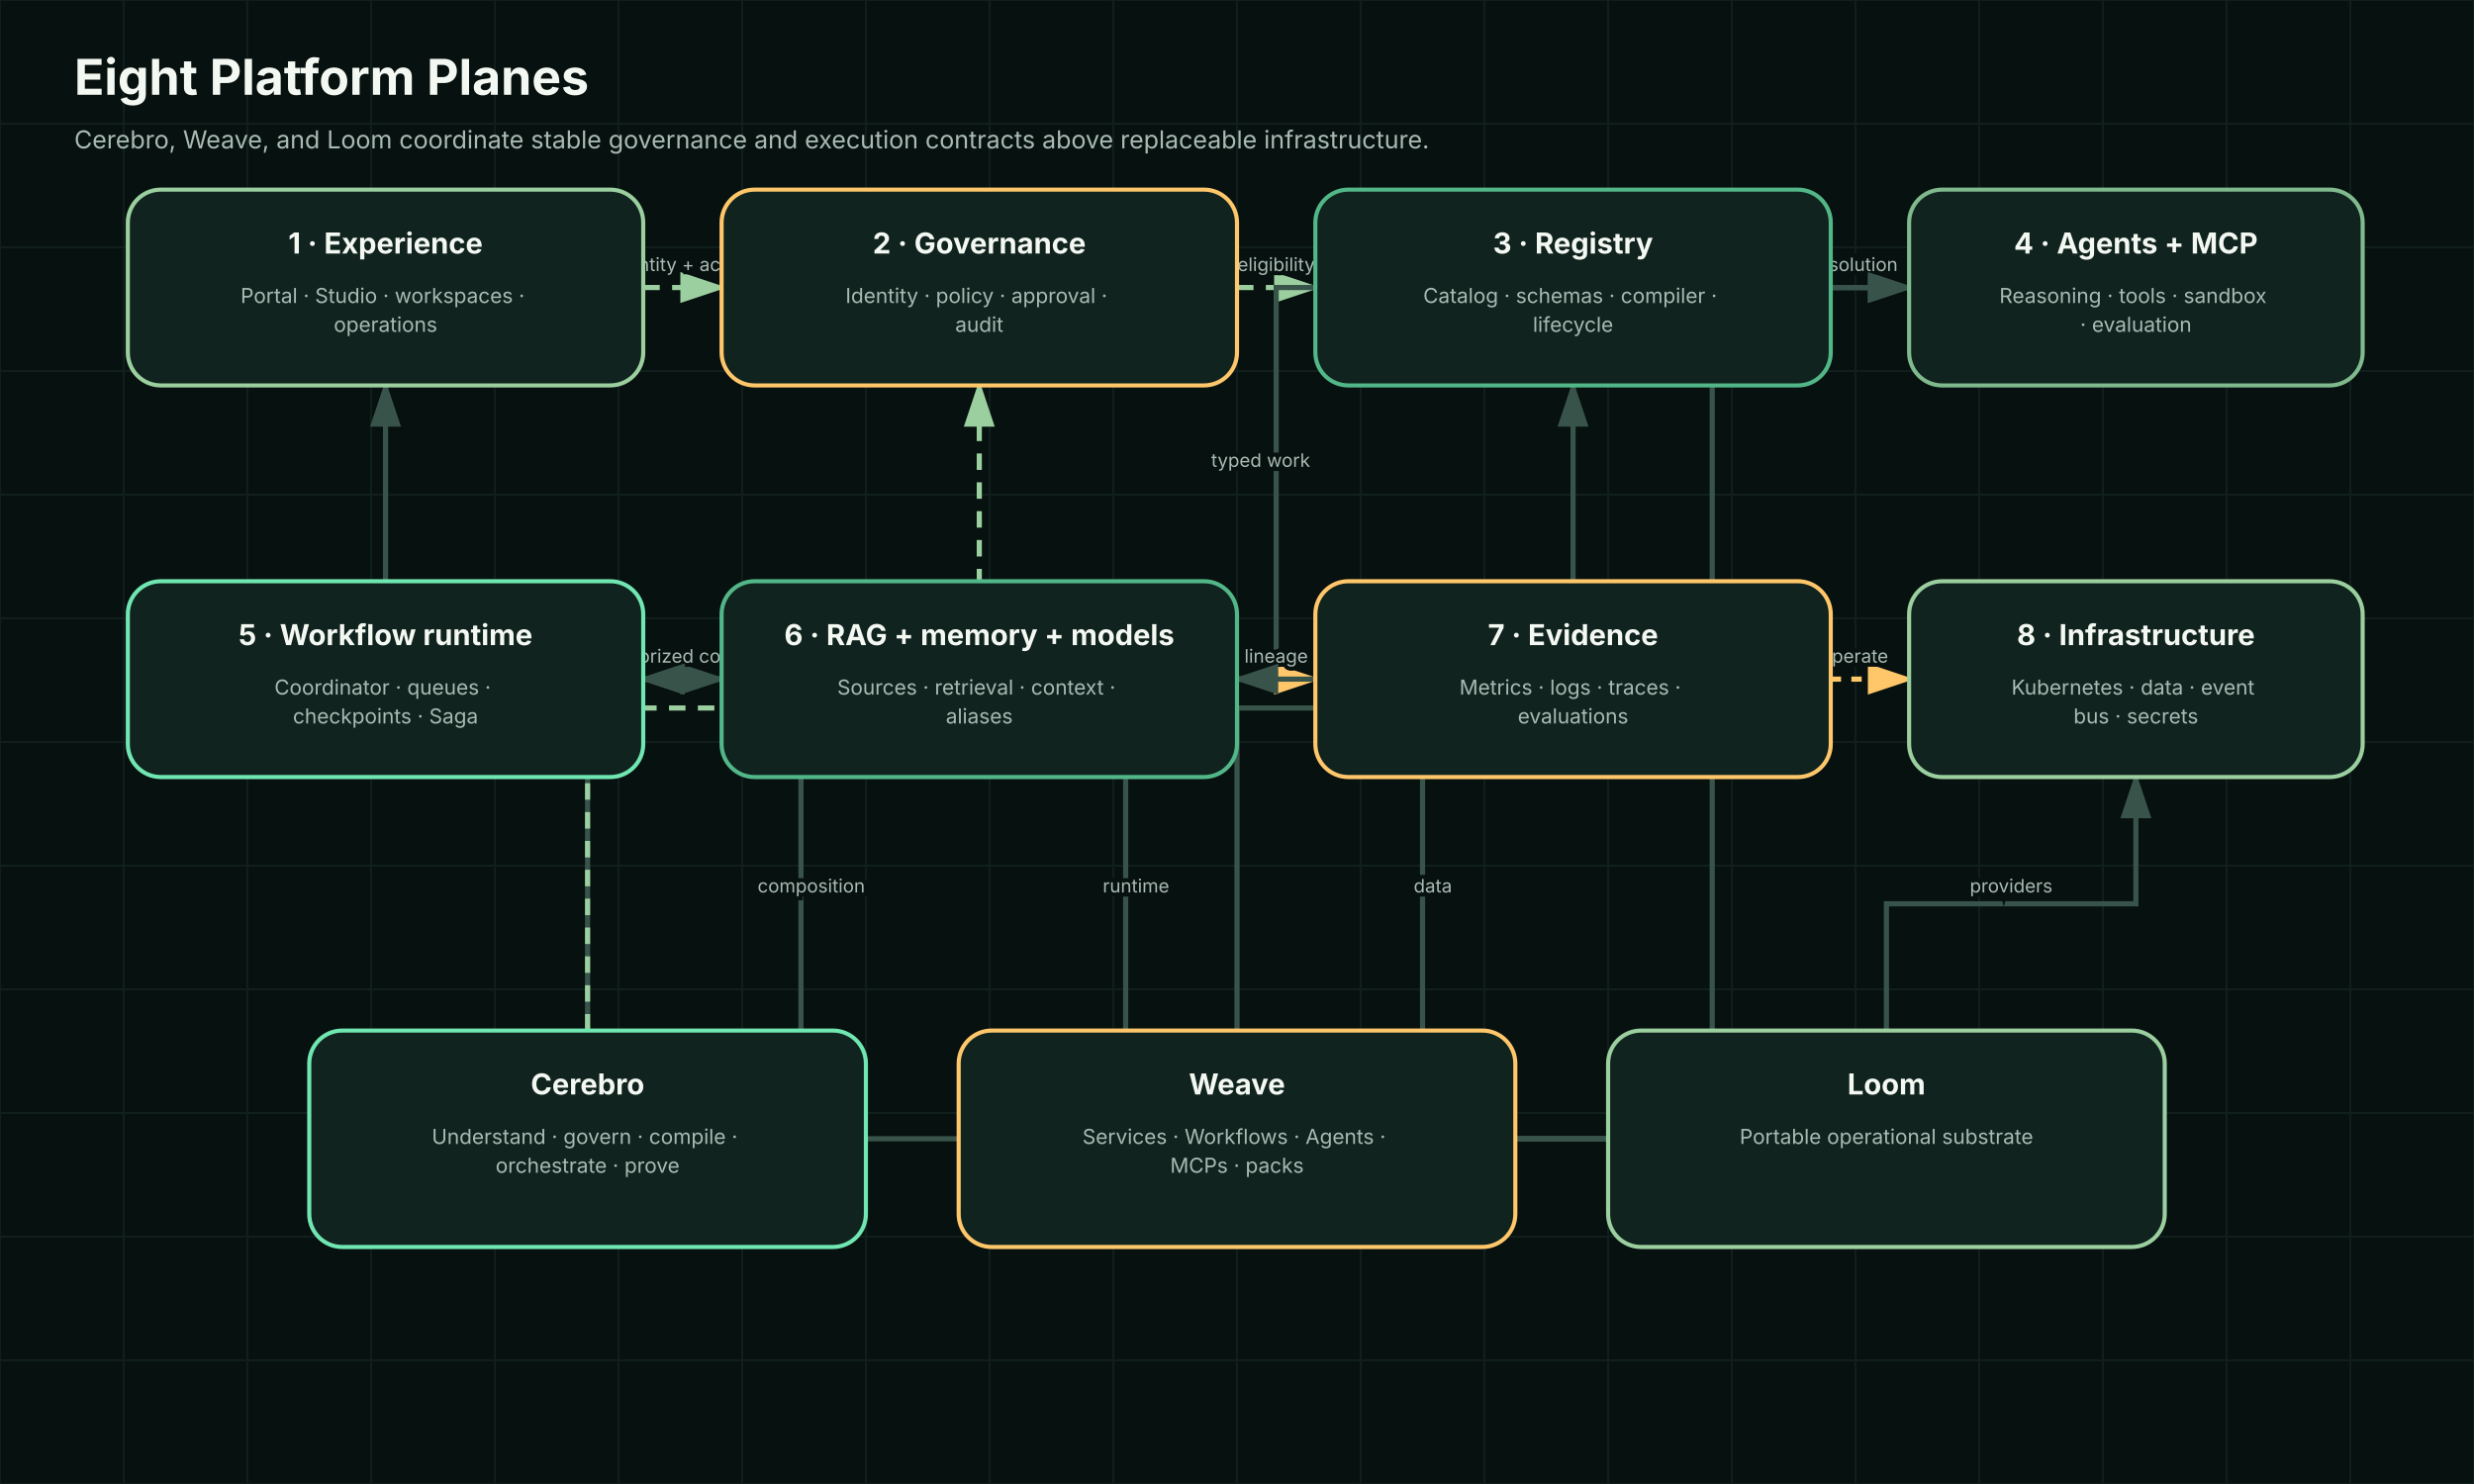
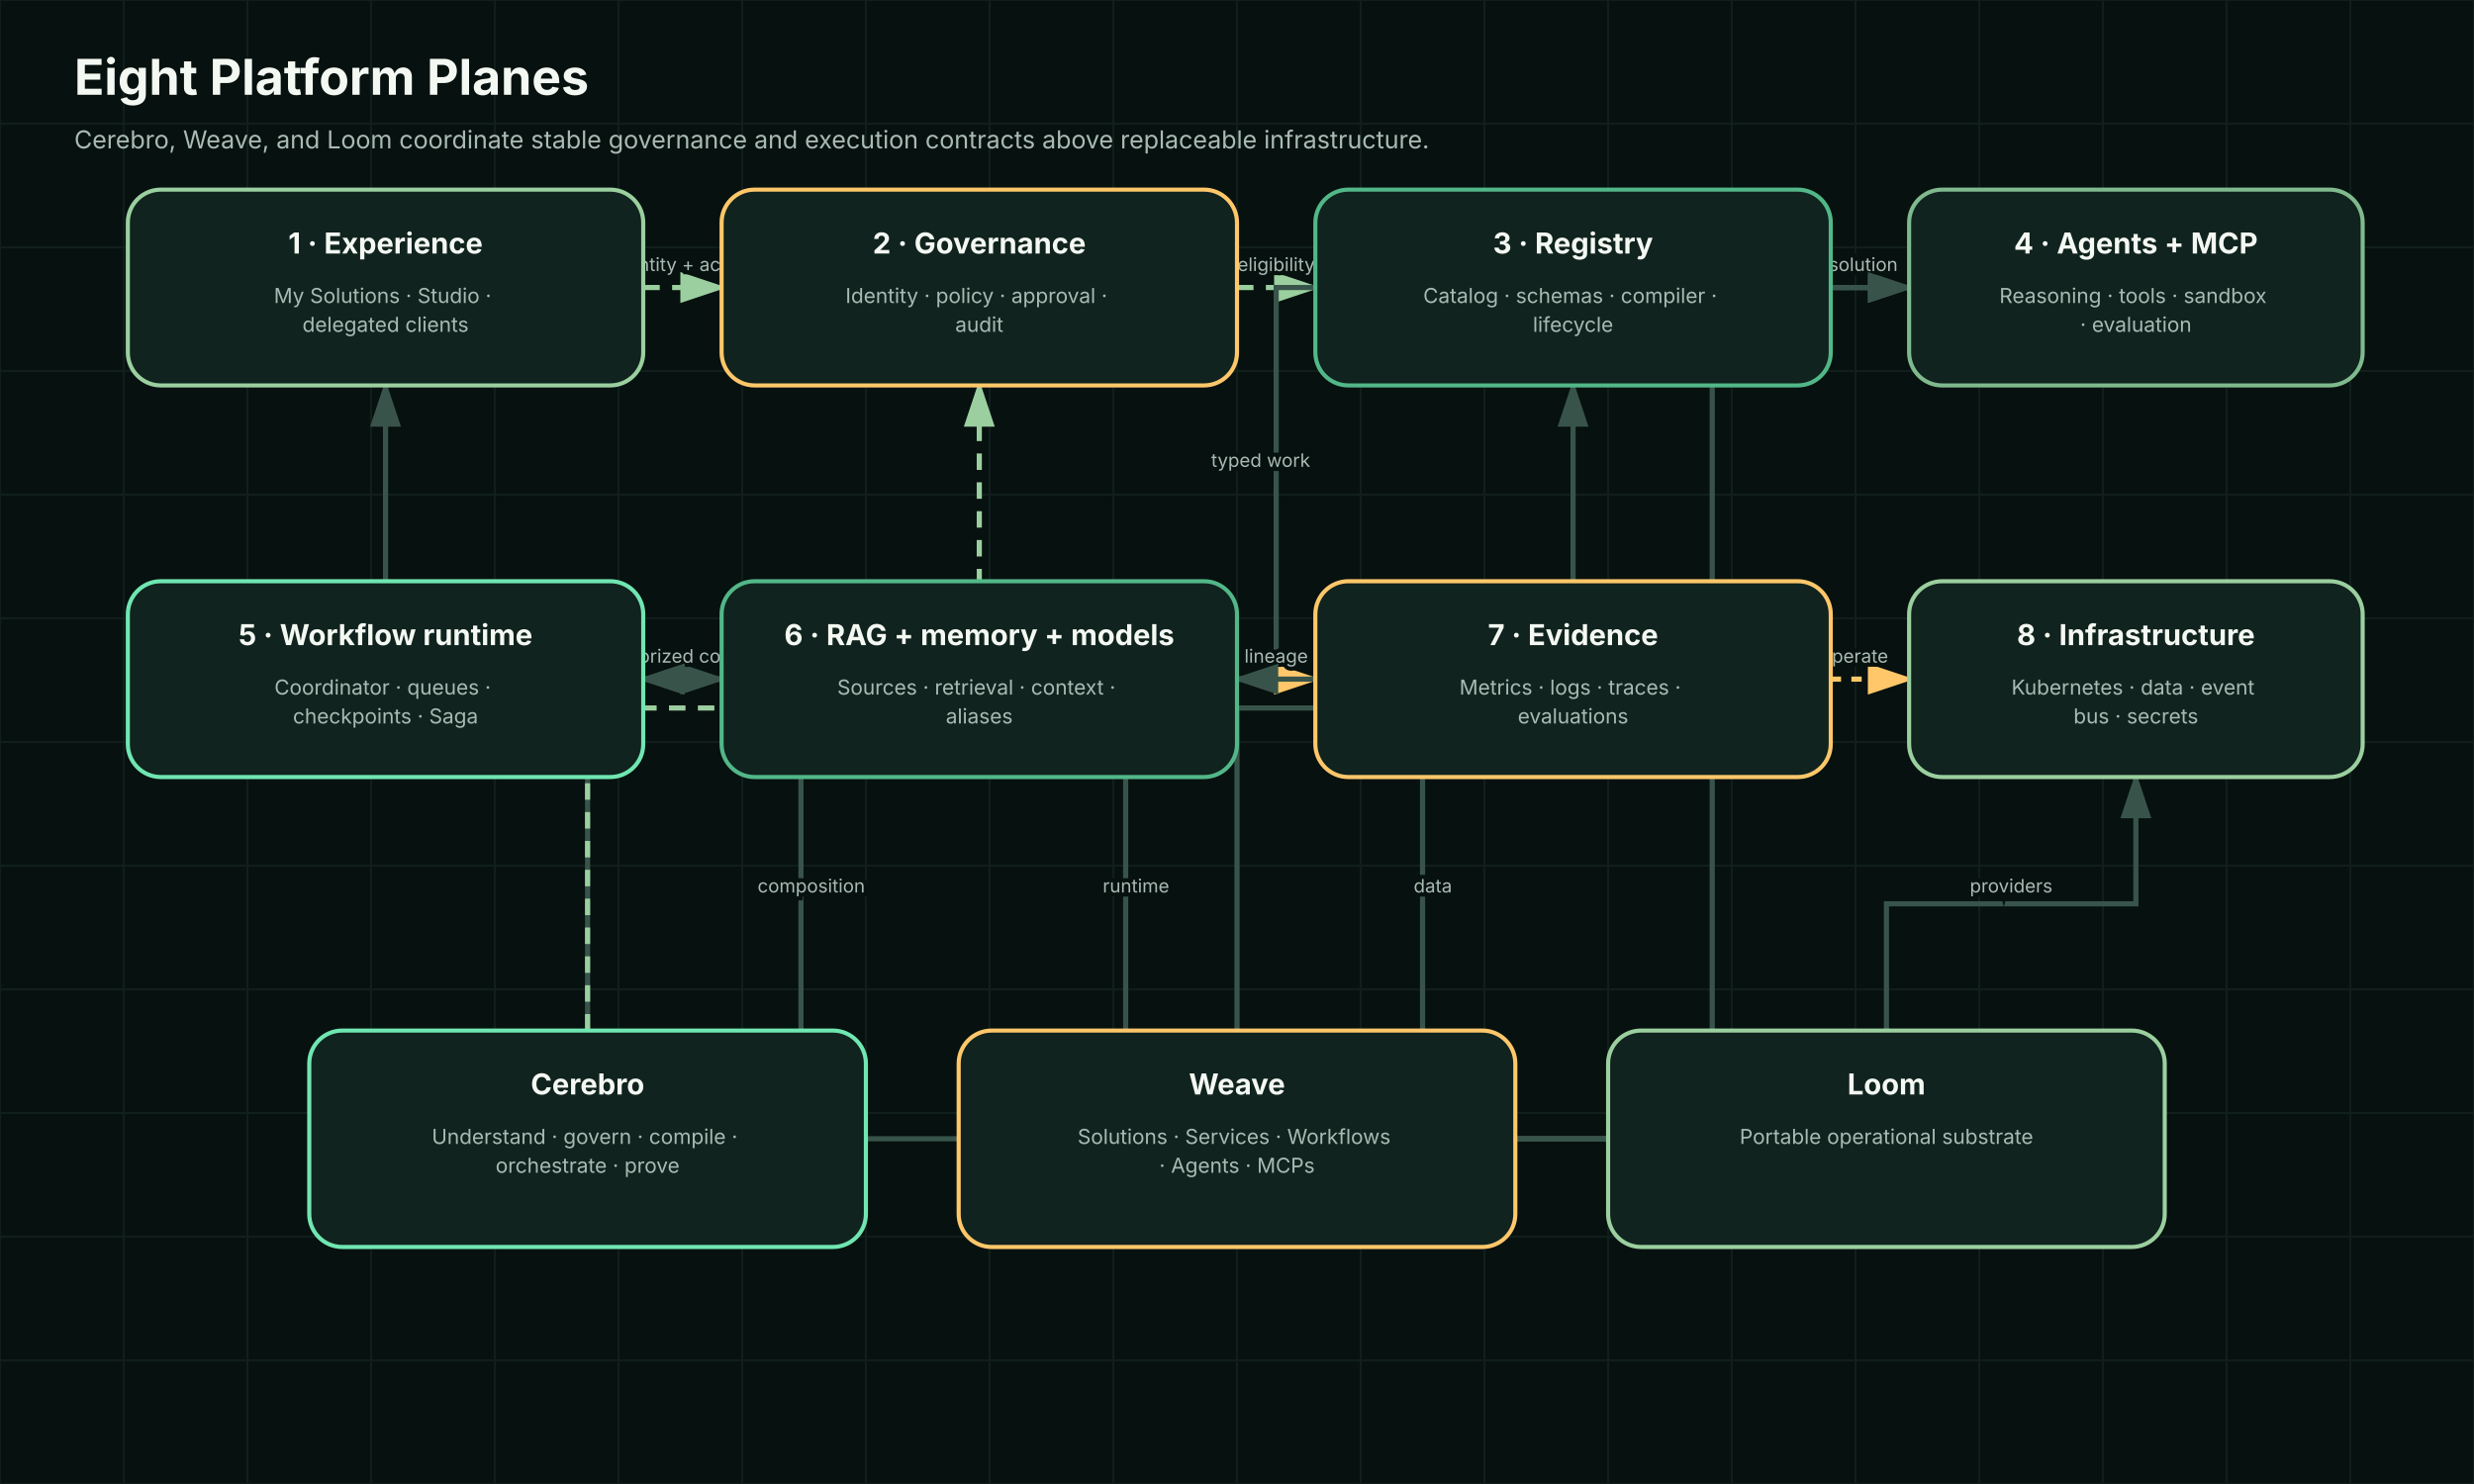
<svg xmlns="http://www.w3.org/2000/svg" viewBox="0 0 1200 720">
  <style>
  .grid-lines path { stroke:#38544a; stroke-width:1; }
  .diagram-title { fill:#f4f8f2; font:700 24px Inter, ui-sans-serif, system-ui, -apple-system, BlinkMacSystemFont, "Segoe UI", sans-serif; }
  .diagram-subtitle { fill:#a8bbb3; font:12px Inter, ui-sans-serif, system-ui, -apple-system, BlinkMacSystemFont, "Segoe UI", sans-serif; }
  .node rect { fill:#10231e; stroke:#38544a; stroke-width:2; }
  .node-mint rect { stroke:#70e6b1; } .node-sky rect { stroke:#52b788; }
  .node-amber rect { stroke:#ffc76a; } .node-violet rect { stroke:#9bcf9f; }
  .node-coral rect { stroke:#7fb98d; }
  .node-title { fill:#f4f8f2; font:700 14px Inter, ui-sans-serif, system-ui, -apple-system, BlinkMacSystemFont, "Segoe UI", sans-serif; text-anchor:middle; }
  .node-subtitle { fill:#a8bbb3; font:10px Inter, ui-sans-serif, system-ui, -apple-system, BlinkMacSystemFont, "Segoe UI", sans-serif; text-anchor:middle; }
  .edge path { fill:none; stroke:#38544a; stroke-width:2.5; }
  .edge text { fill:#a8bbb3; font:9px Inter, ui-sans-serif, system-ui, -apple-system, BlinkMacSystemFont, "Segoe UI", sans-serif; text-anchor:middle; paint-order:stroke; stroke:#07110f; stroke-width:4; }
  .edge-governance path { stroke:#9bcf9f; stroke-dasharray:8 6; }
  .edge-success path { stroke:#70e6b1; } .edge-evidence path { stroke:#ffc76a; stroke-dasharray:5 5; }
  .edge-waiting path { stroke:#ffc76a; stroke-dasharray:10 7; }
</style>
  <g role="img" aria-labelledby="diagram-title diagram-desc">
    <defs>
      <marker id="arrow" markerWidth="10" markerHeight="10" refX="8" refY="3" orient="auto">
        <path d="M0,0 L0,6 L9,3 z" fill="context-stroke" />
      </marker>
      <filter id="glow">
        <feGaussianBlur stdDeviation="5" result="b" />
        <feMerge>
          <feMergeNode in="b" />
          <feMergeNode in="SourceGraphic" />
        </feMerge>
      </filter>
    </defs>
    <rect width="1200" height="720" fill="#07110f" />
    <g class="grid-lines" opacity=".22">
      <path d="M 0 0 V 720" />
      <path d="M 60 0 V 720" />
      <path d="M 120 0 V 720" />
      <path d="M 180 0 V 720" />
      <path d="M 240 0 V 720" />
      <path d="M 300 0 V 720" />
      <path d="M 360 0 V 720" />
      <path d="M 420 0 V 720" />
      <path d="M 480 0 V 720" />
      <path d="M 540 0 V 720" />
      <path d="M 600 0 V 720" />
      <path d="M 660 0 V 720" />
      <path d="M 720 0 V 720" />
      <path d="M 780 0 V 720" />
      <path d="M 840 0 V 720" />
      <path d="M 900 0 V 720" />
      <path d="M 960 0 V 720" />
      <path d="M 1020 0 V 720" />
      <path d="M 1080 0 V 720" />
      <path d="M 1140 0 V 720" />
      <path d="M 1200 0 V 720" />
      <path d="M 0 0 H 1200" />
      <path d="M 0 60 H 1200" />
      <path d="M 0 120 H 1200" />
      <path d="M 0 180 H 1200" />
      <path d="M 0 240 H 1200" />
      <path d="M 0 300 H 1200" />
      <path d="M 0 360 H 1200" />
      <path d="M 0 420 H 1200" />
      <path d="M 0 480 H 1200" />
      <path d="M 0 540 H 1200" />
      <path d="M 0 600 H 1200" />
      <path d="M 0 660 H 1200" />
      <path d="M 0 720 H 1200" />
    </g>
    <text class="diagram-title" x="36" y="46">Eight Platform Planes</text>
    <text class="diagram-subtitle" x="36" y="72">Cerebro, Weave, and Loom coordinate stable governance and execution contracts above replaceable infrastructure.</text>
    <g class="edges">
      <g id="edge-p1" class="edge edge-governance" data-edge-id="p1">
        <path d="M 312.0 139.5 L 331.0 139.5 L 331.0 139.5 L 350.0 139.5" marker-end="url(#arrow)" />
        <text x="331.0" y="131.5">identity + action</text>
      </g>
      <g id="edge-p2" class="edge edge-governance" data-edge-id="p2">
        <path d="M 600.0 139.5 L 619.0 139.5 L 619.0 139.5 L 638.0 139.5" marker-end="url(#arrow)" />
        <text x="619.0" y="131.5">eligibility</text>
      </g>
      <g id="edge-p3" class="edge edge-data" data-edge-id="p3">
        <path d="M 888.0 139.5 L 907.0 139.5 L 907.0 139.5 L 926.0 139.5" marker-end="url(#arrow)" />
        <text x="899.5" y="131.5">resolution</text>
      </g>
      <g id="edge-p4" class="edge edge-data" data-edge-id="p4">
        <path d="M 926.0 139.5 L 619.0 139.5 L 619.0 329.5 L 312.0 329.5" marker-end="url(#arrow)" />
        <text x="611.5" y="226.5">typed work</text>
      </g>
      <g id="edge-p5" class="edge edge-data" data-edge-id="p5">
        <path d="M 312.0 329.5 L 331.0 329.5 L 331.0 329.5 L 350.0 329.5" marker-end="url(#arrow)" />
        <text x="331.0" y="321.5">authorized context</text>
      </g>
      <g id="edge-p6" class="edge edge-evidence" data-edge-id="p6">
        <path d="M 600.0 329.5 L 619.0 329.5 L 619.0 329.5 L 638.0 329.5" marker-end="url(#arrow)" />
        <text x="619.0" y="321.5">lineage</text>
      </g>
      <g id="edge-p7" class="edge edge-evidence" data-edge-id="p7">
        <path d="M 888.0 329.5 L 907.0 329.5 L 907.0 329.5 L 926.0 329.5" marker-end="url(#arrow)" />
        <text x="899.5" y="321.5">operate</text>
      </g>
      <g id="edge-p8" class="edge edge-data" data-edge-id="p8">
        <path d="M 285.0 500.0 L 285.0 343.5 L 187.0 343.5 L 187.0 187.0" marker-end="url(#arrow)" />
        <text x="236.0" y="338.0">experience</text>
      </g>
      <g id="edge-p9" class="edge edge-governance" data-edge-id="p9">
        <path d="M 285.0 500.0 L 285.0 343.5 L 475.0 343.5 L 475.0 187.0" marker-end="url(#arrow)" />
        <text x="380.0" y="338.0">control</text>
      </g>
      <g id="edge-p10" class="edge edge-data" data-edge-id="p10">
        <path d="M 600.0 500.0 L 600.0 343.5 L 763.0 343.5 L 763.0 187.0" marker-end="url(#arrow)" />
        <text x="681.5" y="338.0">catalog</text>
      </g>
      <g id="edge-p11" class="edge edge-data" data-edge-id="p11">
        <path d="M 735.0 552.5 L 830.5 552.5 L 830.5 139.5 L 926.0 139.5" marker-end="url(#arrow)" />
        <text x="818.0" y="338.0">capabilities</text>
      </g>
      <g id="edge-p12" class="edge edge-data" data-edge-id="p12">
        <path d="M 465.0 552.5 L 388.5 552.5 L 388.5 329.5 L 312.0 329.5" marker-end="url(#arrow)" />
        <text x="393.5" y="433.0">composition</text>
      </g>
      <g id="edge-p13" class="edge edge-data" data-edge-id="p13">
        <path d="M 780.0 552.5 L 546.0 552.5 L 546.0 329.5 L 312.0 329.5" marker-end="url(#arrow)" />
        <text x="551.0" y="433.0">runtime</text>
      </g>
      <g id="edge-p14" class="edge edge-data" data-edge-id="p14">
        <path d="M 780.0 552.5 L 690.0 552.5 L 690.0 329.5 L 600.0 329.5" marker-end="url(#arrow)" />
        <text x="695.0" y="433.0">data</text>
      </g>
      <g id="edge-p15" class="edge edge-data" data-edge-id="p15">
        <path d="M 915.0 500.0 L 915.0 438.5 L 1036.0 438.5 L 1036.0 377.0" marker-end="url(#arrow)" />
        <text x="975.5" y="433.0">providers</text>
      </g>
    </g>
    <g class="nodes">
      <g id="node-experience" class="node node-violet">
        <rect x="62" y="92" width="250" height="95" rx="16" />
        <text class="node-title" x="187.0" y="123">
          <tspan x="187.0" dy="0">1 · Experience</tspan>
        </text>
        <text class="node-subtitle" x="187.0" y="147">
-           <tspan x="187.0" dy="0">Portal · Studio · workspaces ·</tspan>
-           <tspan x="187.0" dy="14">operations</tspan>
+           <tspan x="187.0" dy="0">My Solutions · Studio ·</tspan>
+           <tspan x="187.0" dy="14">delegated clients</tspan>
        </text>
      </g>
      <g id="node-governance" class="node node-amber">
        <rect x="350" y="92" width="250" height="95" rx="16" />
        <text class="node-title" x="475.0" y="123">
          <tspan x="475.0" dy="0">2 · Governance</tspan>
        </text>
        <text class="node-subtitle" x="475.0" y="147">
          <tspan x="475.0" dy="0">Identity · policy · approval ·</tspan>
          <tspan x="475.0" dy="14">audit</tspan>
        </text>
      </g>
      <g id="node-registry" class="node node-sky">
        <rect x="638" y="92" width="250" height="95" rx="16" />
        <text class="node-title" x="763.0" y="123">
          <tspan x="763.0" dy="0">3 · Registry</tspan>
        </text>
        <text class="node-subtitle" x="763.0" y="147">
          <tspan x="763.0" dy="0">Catalog · schemas · compiler ·</tspan>
          <tspan x="763.0" dy="14">lifecycle</tspan>
        </text>
      </g>
      <g id="node-capabilities" class="node node-coral">
        <rect x="926" y="92" width="220" height="95" rx="16" />
        <text class="node-title" x="1036.0" y="123">
          <tspan x="1036.0" dy="0">4 · Agents + MCP</tspan>
        </text>
        <text class="node-subtitle" x="1036.0" y="147">
          <tspan x="1036.0" dy="0">Reasoning · tools · sandbox</tspan>
          <tspan x="1036.0" dy="14">· evaluation</tspan>
        </text>
      </g>
      <g id="node-workflow" class="node node-mint">
        <rect x="62" y="282" width="250" height="95" rx="16" />
        <text class="node-title" x="187.0" y="313">
          <tspan x="187.0" dy="0">5 · Workflow runtime</tspan>
        </text>
        <text class="node-subtitle" x="187.0" y="337">
          <tspan x="187.0" dy="0">Coordinator · queues ·</tspan>
          <tspan x="187.0" dy="14">checkpoints · Saga</tspan>
        </text>
      </g>
      <g id="node-knowledge" class="node node-sky">
        <rect x="350" y="282" width="250" height="95" rx="16" />
        <text class="node-title" x="475.0" y="313">
          <tspan x="475.0" dy="0">6 · RAG + memory + models</tspan>
        </text>
        <text class="node-subtitle" x="475.0" y="337">
          <tspan x="475.0" dy="0">Sources · retrieval · context ·</tspan>
          <tspan x="475.0" dy="14">aliases</tspan>
        </text>
      </g>
      <g id="node-evidence" class="node node-amber">
        <rect x="638" y="282" width="250" height="95" rx="16" />
        <text class="node-title" x="763.0" y="313">
          <tspan x="763.0" dy="0">7 · Evidence</tspan>
        </text>
        <text class="node-subtitle" x="763.0" y="337">
          <tspan x="763.0" dy="0">Metrics · logs · traces ·</tspan>
          <tspan x="763.0" dy="14">evaluations</tspan>
        </text>
      </g>
      <g id="node-infrastructure" class="node node-violet">
        <rect x="926" y="282" width="220" height="95" rx="16" />
        <text class="node-title" x="1036.0" y="313">
          <tspan x="1036.0" dy="0">8 · Infrastructure</tspan>
        </text>
        <text class="node-subtitle" x="1036.0" y="337">
          <tspan x="1036.0" dy="0">Kubernetes · data · event</tspan>
          <tspan x="1036.0" dy="14">bus · secrets</tspan>
        </text>
      </g>
      <g id="node-cerebro" class="node node-mint">
        <rect x="150" y="500" width="270" height="105" rx="16" />
        <text class="node-title" x="285.0" y="531">
          <tspan x="285.0" dy="0">Cerebro</tspan>
        </text>
        <text class="node-subtitle" x="285.0" y="555">
          <tspan x="285.0" dy="0">Understand · govern · compile ·</tspan>
          <tspan x="285.0" dy="14">orchestrate · prove</tspan>
        </text>
      </g>
      <g id="node-weave" class="node node-amber">
        <rect x="465" y="500" width="270" height="105" rx="16" />
        <text class="node-title" x="600.0" y="531">
          <tspan x="600.0" dy="0">Weave</tspan>
        </text>
        <text class="node-subtitle" x="600.0" y="555">
-           <tspan x="600.0" dy="0">Services · Workflows · Agents ·</tspan>
-           <tspan x="600.0" dy="14">MCPs · packs</tspan>
+           <tspan x="600.0" dy="0">Solutions · Services · Workflows</tspan>
+           <tspan x="600.0" dy="14">· Agents · MCPs</tspan>
        </text>
      </g>
      <g id="node-loom" class="node node-violet">
        <rect x="780" y="500" width="270" height="105" rx="16" />
        <text class="node-title" x="915.0" y="531">
          <tspan x="915.0" dy="0">Loom</tspan>
        </text>
        <text class="node-subtitle" x="915.0" y="555">
          <tspan x="915.0" dy="0">Portable operational substrate</tspan>
        </text>
      </g>
    </g>
  </g>
</svg>
